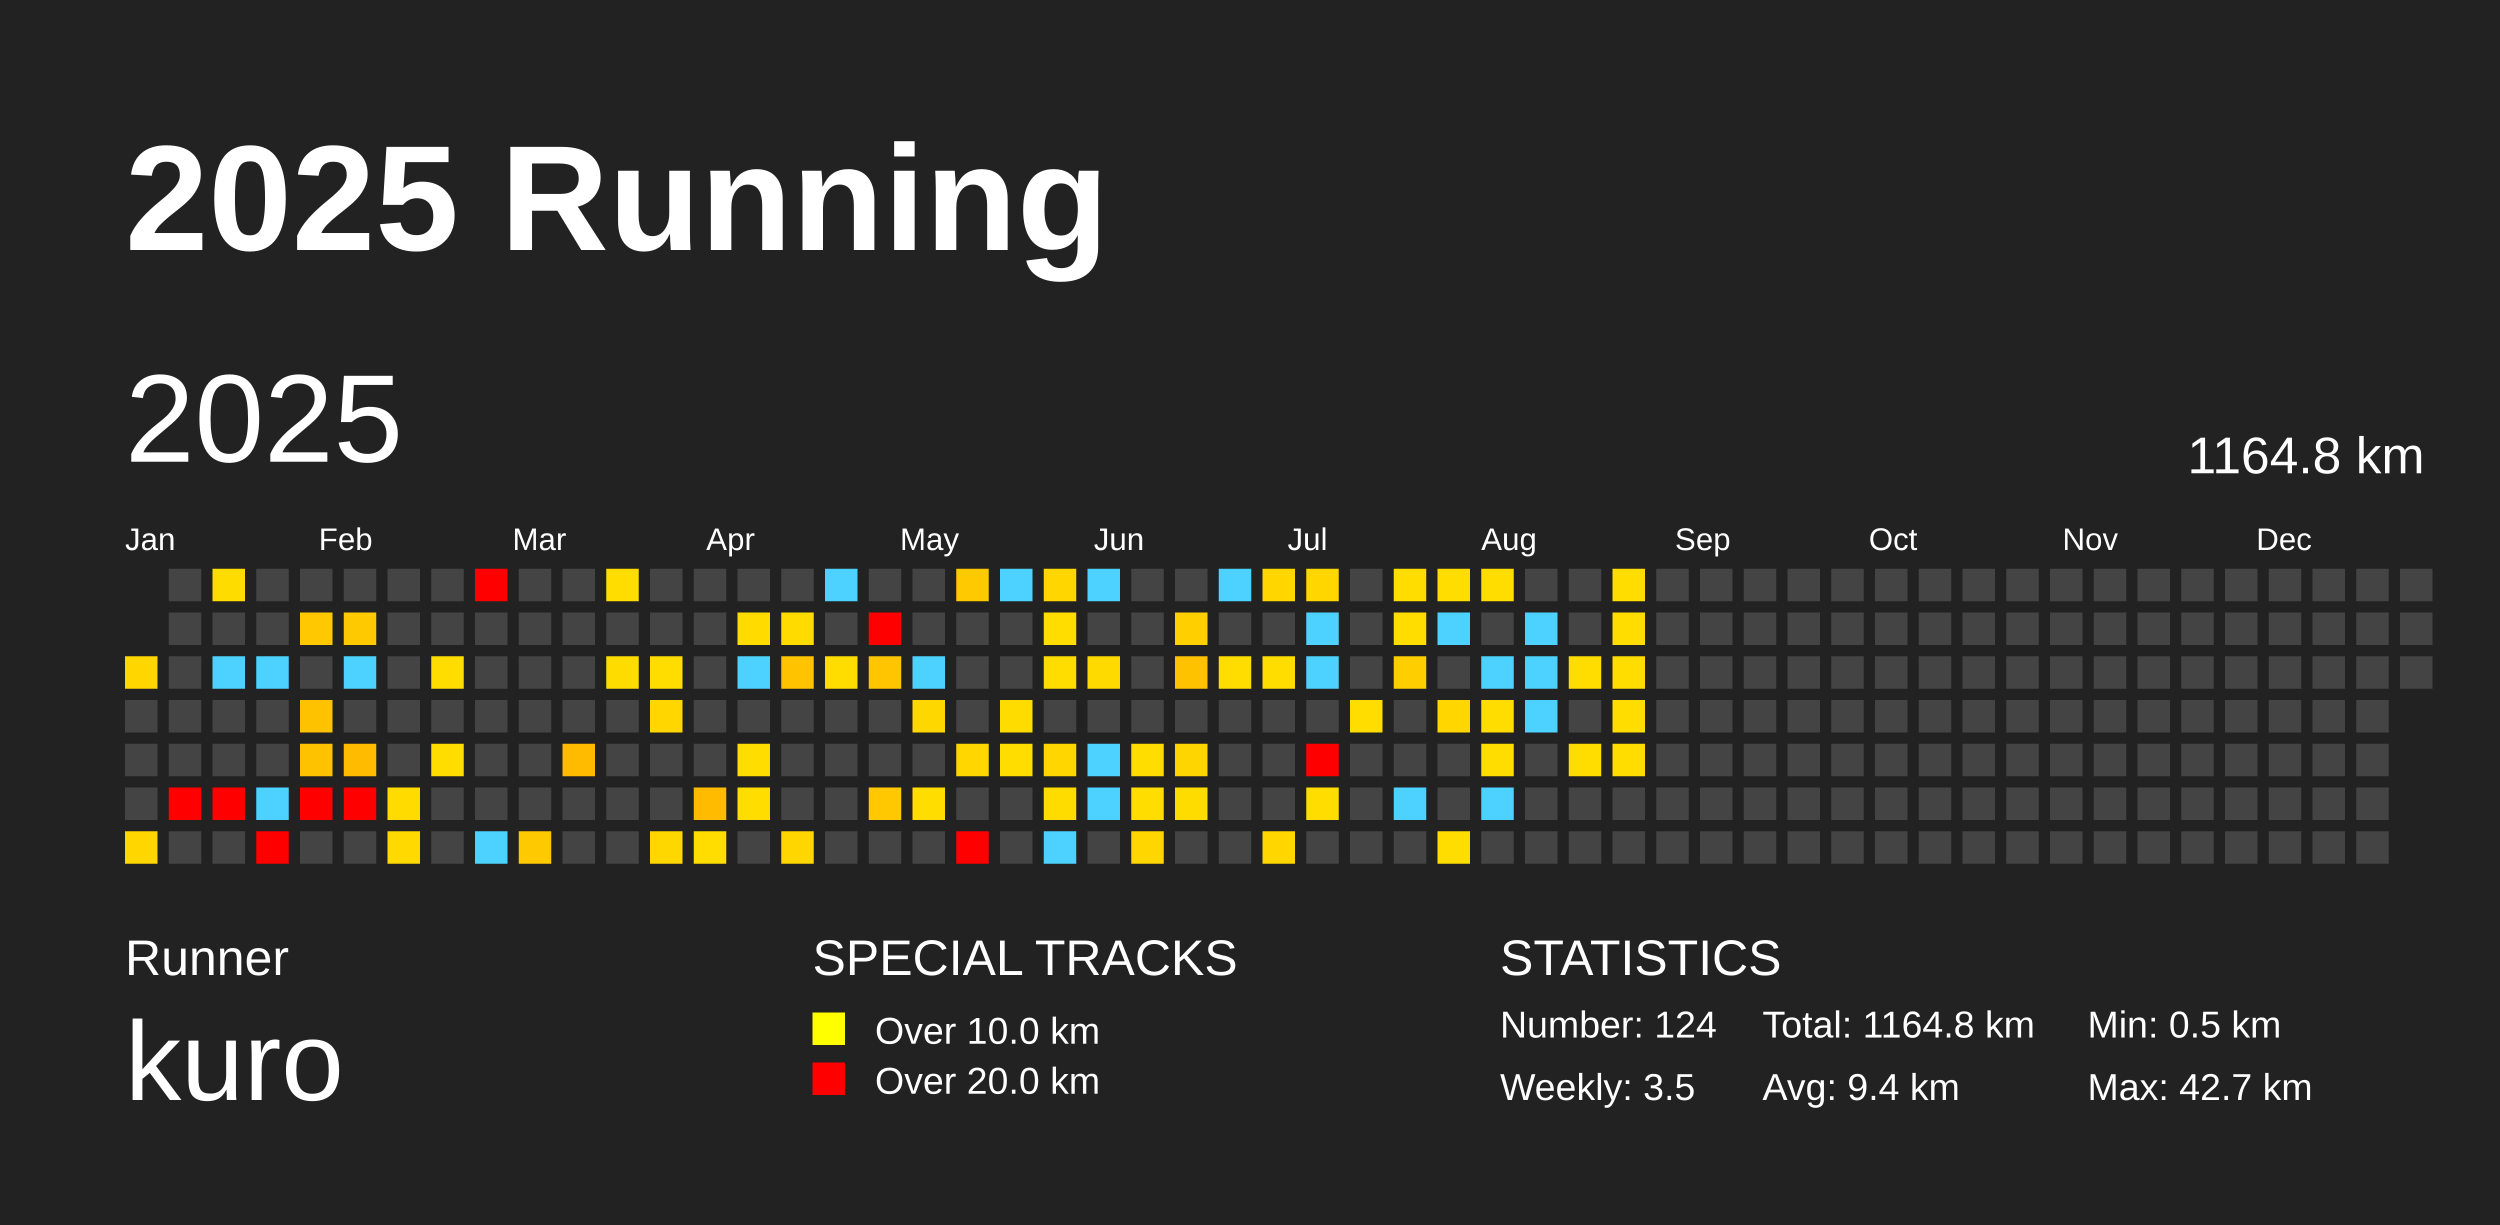
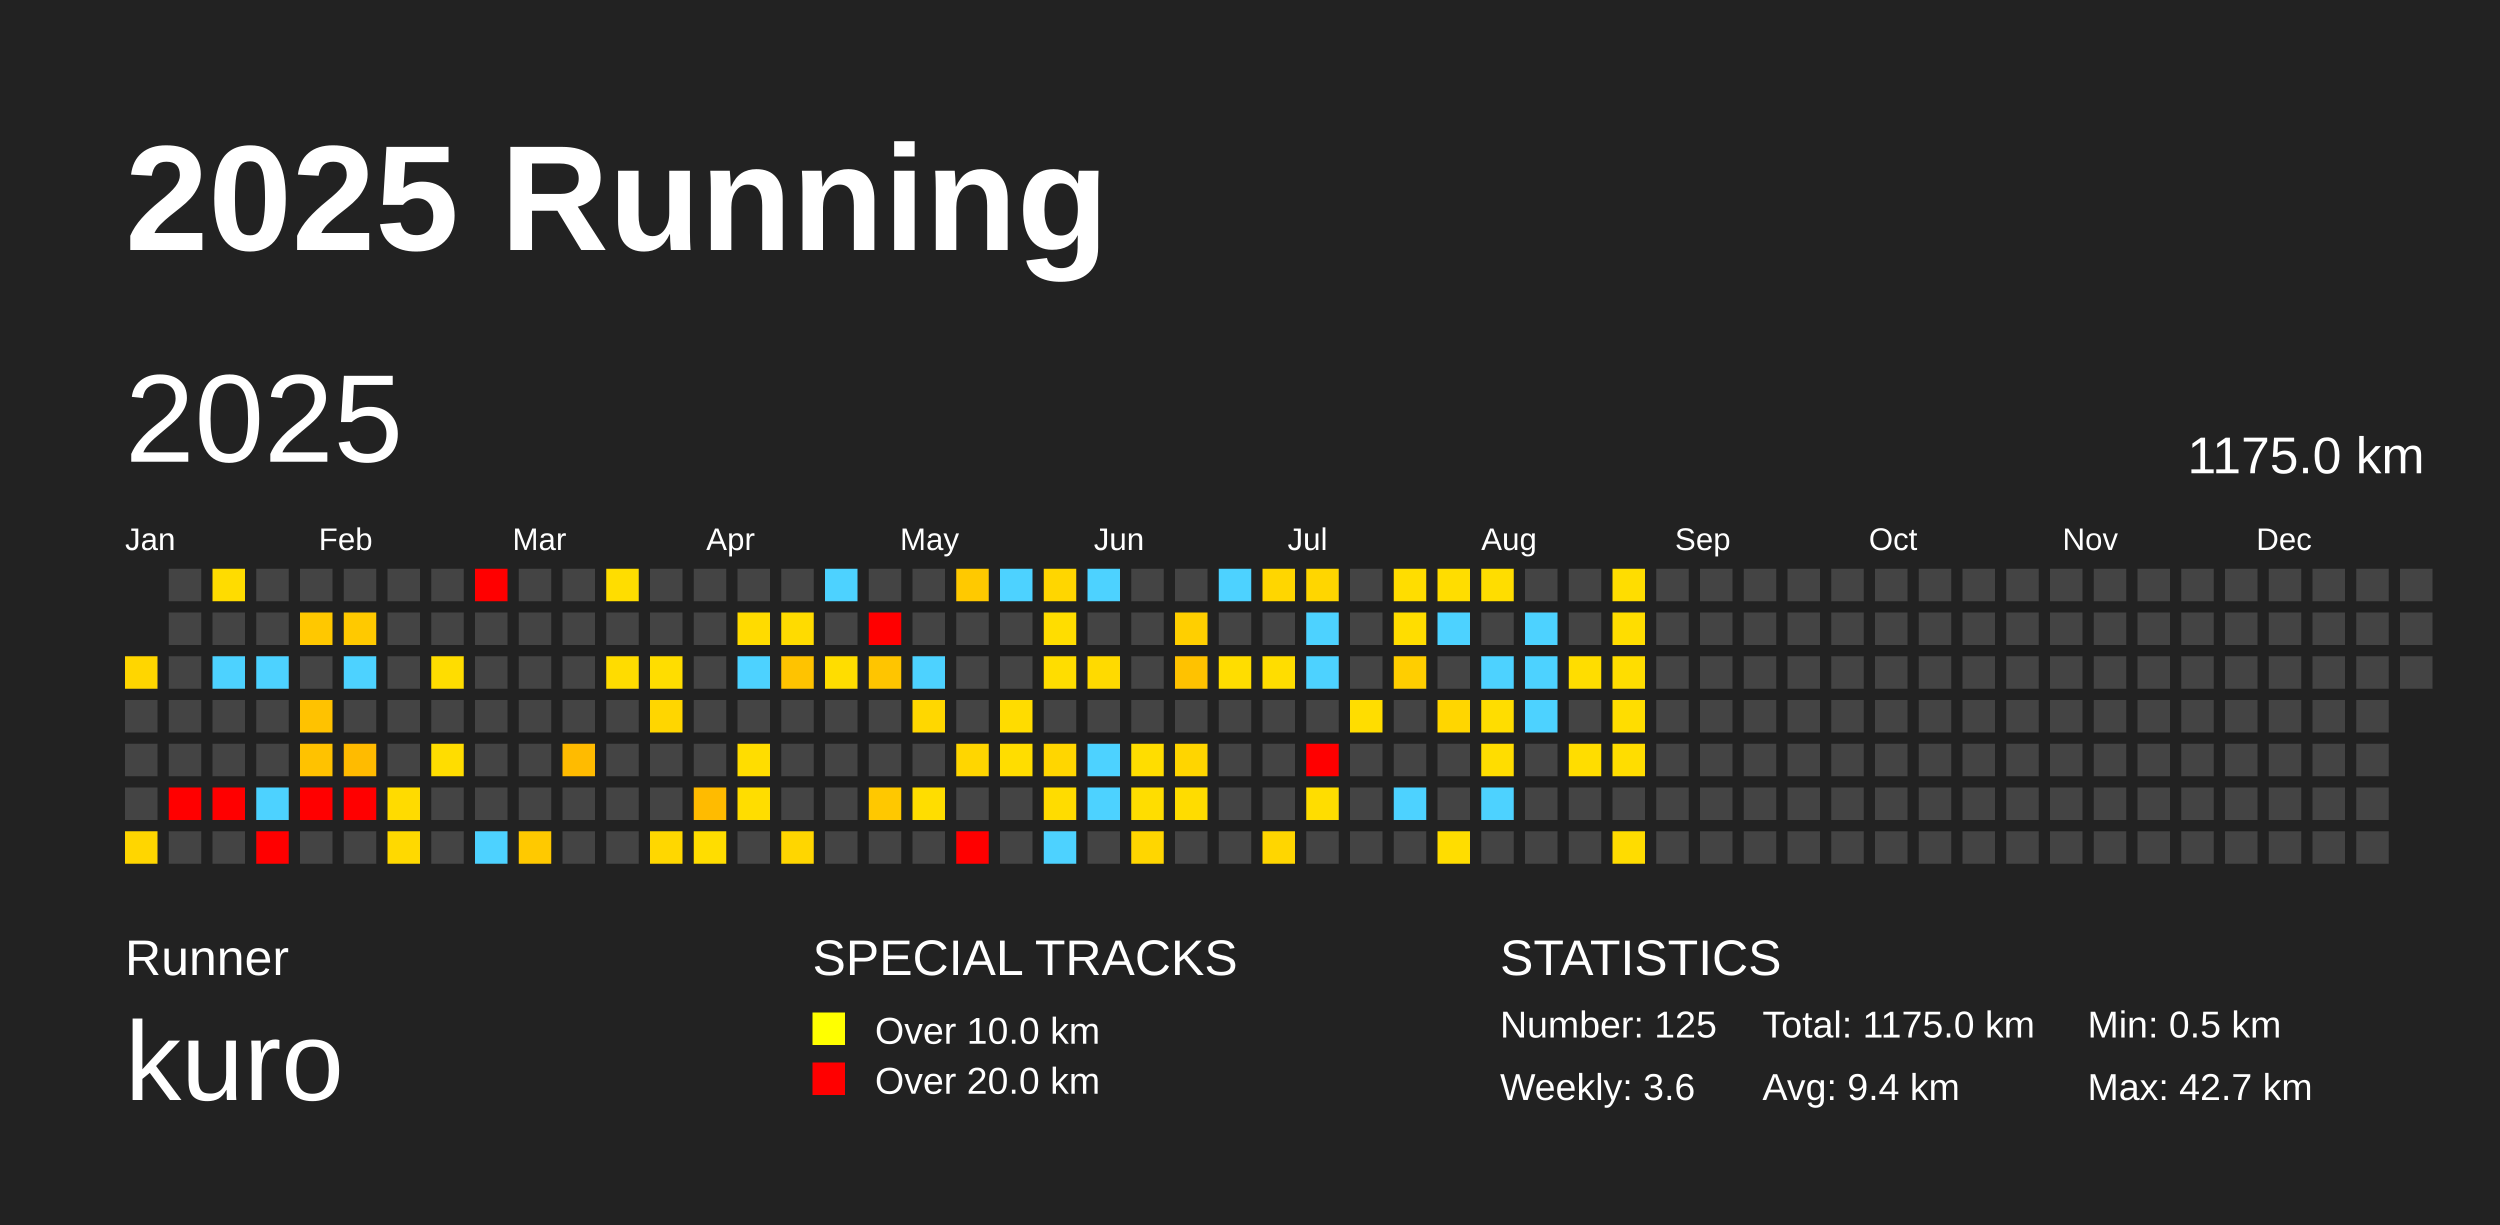
<svg xmlns="http://www.w3.org/2000/svg" baseProfile="full" height="98mm" version="1.1" viewBox="0,0,200,98" width="200mm">
  <defs />
  <rect fill="#222222" height="98" width="200" x="0" y="0" />
  <text fill="#FFFFFF" style="font-size:12px; font-family:Arial; font-weight:bold;" x="10" y="20">2025 Running</text>
  <text fill="#FFFFFF" style="font-size:4px; font-family:Arial" x="10" y="78">Runner</text>
  <text fill="#FFFFFF" style="font-size:9px; font-family:Arial" x="10" y="88">kuro</text>
  <text fill="#FFFFFF" style="font-size:4px; font-family:Arial" x="65" y="78">SPECIAL TRACKS</text>
  <rect fill="yellow" height="2.6" width="2.6" x="65" y="81" />
  <text fill="#FFFFFF" style="font-size:3px; font-family:Arial" x="70" y="83.5">Over 10.0 km</text>
  <rect fill="red" height="2.6" width="2.6" x="65" y="85" />
  <text fill="#FFFFFF" style="font-size:3px; font-family:Arial" x="70" y="87.5">Over 20.0 km</text>
  <text fill="#FFFFFF" style="font-size:4px; font-family:Arial" x="120" y="78">STATISTICS</text>
-   <text fill="#FFFFFF" style="font-size:3px; font-family:Arial" x="120" y="83">Number: 124</text>
-   <text fill="#FFFFFF" style="font-size:3px; font-family:Arial" x="120" y="88">Weekly: 3.5</text>
-   <text fill="#FFFFFF" style="font-size:3px; font-family:Arial" x="141" y="83">Total: 1164.8 km</text>
+   <text fill="#FFFFFF" style="font-size:3px; font-family:Arial" x="120" y="83">Number: 125</text>
+   <text fill="#FFFFFF" style="font-size:3px; font-family:Arial" x="120" y="88">Weekly: 3.6</text>
+   <text fill="#FFFFFF" style="font-size:3px; font-family:Arial" x="141" y="83">Total: 1175.0 km</text>
  <text fill="#FFFFFF" style="font-size:3px; font-family:Arial" x="141" y="88">Avg: 9.4 km</text>
  <text fill="#FFFFFF" style="font-size:3px; font-family:Arial" x="167" y="83">Min: 0.5 km</text>
  <text fill="#FFFFFF" style="font-size:3px; font-family:Arial" x="167" y="88">Max: 42.7 km</text>
  <text dominant-baseline="hanging" fill="#FFFFFF" style="font-size:10.0px; font-family:Arial;" x="10" y="30">2025</text>
-   <text dominant-baseline="hanging" fill="#FFFFFF" style="font-size:4.125px; font-family:Arial;" x="175" y="35">1164.8 km</text>
+   <text dominant-baseline="hanging" fill="#FFFFFF" style="font-size:4.125px; font-family:Arial;" x="175" y="35">1175.0 km</text>
  <text fill="#FFFFFF" style="font-size:2.5px; font-family:Arial" x="10.0" y="44">Jan</text>
  <text fill="#FFFFFF" style="font-size:2.5px; font-family:Arial" x="25.5" y="44">Feb</text>
  <text fill="#FFFFFF" style="font-size:2.5px; font-family:Arial" x="41.0" y="44">Mar</text>
  <text fill="#FFFFFF" style="font-size:2.5px; font-family:Arial" x="56.5" y="44">Apr</text>
  <text fill="#FFFFFF" style="font-size:2.5px; font-family:Arial" x="72.0" y="44">May</text>
  <text fill="#FFFFFF" style="font-size:2.5px; font-family:Arial" x="87.5" y="44">Jun</text>
  <text fill="#FFFFFF" style="font-size:2.5px; font-family:Arial" x="103.0" y="44">Jul</text>
  <text fill="#FFFFFF" style="font-size:2.5px; font-family:Arial" x="118.5" y="44">Aug</text>
  <text fill="#FFFFFF" style="font-size:2.5px; font-family:Arial" x="134.0" y="44">Sep</text>
  <text fill="#FFFFFF" style="font-size:2.5px; font-family:Arial" x="149.5" y="44">Oct</text>
  <text fill="#FFFFFF" style="font-size:2.5px; font-family:Arial" x="165.0" y="44">Nov</text>
  <text fill="#FFFFFF" style="font-size:2.5px; font-family:Arial" x="180.5" y="44">Dec</text>
  <rect fill="#ffd600" height="2.6" width="2.6" x="10.0" y="52.5" />
  <rect fill="#444444" height="2.6" width="2.6" x="10.0" y="56.0" />
  <rect fill="#444444" height="2.6" width="2.6" x="10.0" y="59.5" />
  <rect fill="#444444" height="2.6" width="2.6" x="10.0" y="63.0" />
  <rect fill="#ffd600" height="2.6" width="2.6" x="10.0" y="66.5" />
  <rect fill="#444444" height="2.6" width="2.6" x="13.5" y="45.5" />
  <rect fill="#444444" height="2.6" width="2.6" x="13.5" y="49.0" />
  <rect fill="#444444" height="2.6" width="2.6" x="13.5" y="52.5" />
  <rect fill="#444444" height="2.6" width="2.6" x="13.5" y="56.0" />
  <rect fill="#444444" height="2.6" width="2.6" x="13.5" y="59.5" />
  <rect fill="red" height="2.6" width="2.6" x="13.5" y="63.0" />
  <rect fill="#444444" height="2.6" width="2.6" x="13.5" y="66.5" />
  <rect fill="#ffdc00" height="2.6" width="2.6" x="17.0" y="45.5" />
  <rect fill="#444444" height="2.6" width="2.6" x="17.0" y="49.0" />
  <rect fill="#4dd2ff" height="2.6" width="2.6" x="17.0" y="52.5" />
  <rect fill="#444444" height="2.6" width="2.6" x="17.0" y="56.0" />
  <rect fill="#444444" height="2.6" width="2.6" x="17.0" y="59.5" />
  <rect fill="red" height="2.6" width="2.6" x="17.0" y="63.0" />
  <rect fill="#444444" height="2.6" width="2.6" x="17.0" y="66.5" />
  <rect fill="#444444" height="2.6" width="2.6" x="20.5" y="45.5" />
  <rect fill="#444444" height="2.6" width="2.6" x="20.5" y="49.0" />
  <rect fill="#4dd2ff" height="2.6" width="2.6" x="20.5" y="52.5" />
  <rect fill="#444444" height="2.6" width="2.6" x="20.5" y="56.0" />
  <rect fill="#444444" height="2.6" width="2.6" x="20.5" y="59.5" />
  <rect fill="#4dd2ff" height="2.6" width="2.6" x="20.5" y="63.0" />
  <rect fill="red" height="2.6" width="2.6" x="20.5" y="66.5" />
  <rect fill="#444444" height="2.6" width="2.6" x="24.0" y="45.5" />
  <rect fill="#ffc800" height="2.6" width="2.6" x="24.0" y="49.0" />
  <rect fill="#444444" height="2.6" width="2.6" x="24.0" y="52.5" />
  <rect fill="#ffc200" height="2.6" width="2.6" x="24.0" y="56.0" />
  <rect fill="#ffc200" height="2.6" width="2.6" x="24.0" y="59.5" />
  <rect fill="red" height="2.6" width="2.6" x="24.0" y="63.0" />
  <rect fill="#444444" height="2.6" width="2.6" x="24.0" y="66.5" />
  <rect fill="#444444" height="2.6" width="2.6" x="27.5" y="45.5" />
  <rect fill="#ffc900" height="2.6" width="2.6" x="27.5" y="49.0" />
  <rect fill="#4dd2ff" height="2.6" width="2.6" x="27.5" y="52.5" />
  <rect fill="#444444" height="2.6" width="2.6" x="27.5" y="56.0" />
  <rect fill="#ffbb00" height="2.6" width="2.6" x="27.5" y="59.5" />
  <rect fill="red" height="2.6" width="2.6" x="27.5" y="63.0" />
  <rect fill="#444444" height="2.6" width="2.6" x="27.5" y="66.5" />
  <rect fill="#444444" height="2.6" width="2.6" x="31.0" y="45.5" />
  <rect fill="#444444" height="2.6" width="2.6" x="31.0" y="49.0" />
  <rect fill="#444444" height="2.6" width="2.6" x="31.0" y="52.5" />
  <rect fill="#444444" height="2.6" width="2.6" x="31.0" y="56.0" />
  <rect fill="#444444" height="2.6" width="2.6" x="31.0" y="59.5" />
  <rect fill="#ffdb00" height="2.6" width="2.6" x="31.0" y="63.0" />
  <rect fill="#ffd900" height="2.6" width="2.6" x="31.0" y="66.5" />
  <rect fill="#444444" height="2.6" width="2.6" x="34.5" y="45.5" />
  <rect fill="#444444" height="2.6" width="2.6" x="34.5" y="49.0" />
  <rect fill="#ffdd00" height="2.6" width="2.6" x="34.5" y="52.5" />
  <rect fill="#444444" height="2.6" width="2.6" x="34.5" y="56.0" />
  <rect fill="#ffdd00" height="2.6" width="2.6" x="34.5" y="59.5" />
  <rect fill="#444444" height="2.6" width="2.6" x="34.5" y="63.0" />
  <rect fill="#444444" height="2.6" width="2.6" x="34.5" y="66.5" />
  <rect fill="red" height="2.6" width="2.6" x="38.0" y="45.5" />
  <rect fill="#444444" height="2.6" width="2.6" x="38.0" y="49.0" />
  <rect fill="#444444" height="2.6" width="2.6" x="38.0" y="52.5" />
  <rect fill="#444444" height="2.6" width="2.6" x="38.0" y="56.0" />
  <rect fill="#444444" height="2.6" width="2.6" x="38.0" y="59.5" />
  <rect fill="#444444" height="2.6" width="2.6" x="38.0" y="63.0" />
  <rect fill="#4dd2ff" height="2.6" width="2.6" x="38.0" y="66.5" />
  <rect fill="#444444" height="2.6" width="2.6" x="41.5" y="45.5" />
  <rect fill="#444444" height="2.6" width="2.6" x="41.5" y="49.0" />
  <rect fill="#444444" height="2.6" width="2.6" x="41.5" y="52.5" />
  <rect fill="#444444" height="2.6" width="2.6" x="41.5" y="56.0" />
  <rect fill="#444444" height="2.6" width="2.6" x="41.5" y="59.5" />
  <rect fill="#444444" height="2.6" width="2.6" x="41.5" y="63.0" />
  <rect fill="#ffc900" height="2.6" width="2.6" x="41.5" y="66.5" />
  <rect fill="#444444" height="2.6" width="2.6" x="45.0" y="45.5" />
  <rect fill="#444444" height="2.6" width="2.6" x="45.0" y="49.0" />
  <rect fill="#444444" height="2.6" width="2.6" x="45.0" y="52.5" />
  <rect fill="#444444" height="2.6" width="2.6" x="45.0" y="56.0" />
  <rect fill="#ffbb00" height="2.6" width="2.6" x="45.0" y="59.5" />
  <rect fill="#444444" height="2.6" width="2.6" x="45.0" y="63.0" />
  <rect fill="#444444" height="2.6" width="2.6" x="45.0" y="66.5" />
  <rect fill="#ffdd00" height="2.6" width="2.6" x="48.5" y="45.5" />
  <rect fill="#444444" height="2.6" width="2.6" x="48.5" y="49.0" />
  <rect fill="#ffdc00" height="2.6" width="2.6" x="48.5" y="52.5" />
  <rect fill="#444444" height="2.6" width="2.6" x="48.5" y="56.0" />
  <rect fill="#444444" height="2.6" width="2.6" x="48.5" y="59.5" />
  <rect fill="#444444" height="2.6" width="2.6" x="48.5" y="63.0" />
  <rect fill="#444444" height="2.6" width="2.6" x="48.5" y="66.5" />
  <rect fill="#444444" height="2.6" width="2.6" x="52.0" y="45.5" />
  <rect fill="#444444" height="2.6" width="2.6" x="52.0" y="49.0" />
  <rect fill="#ffdd00" height="2.6" width="2.6" x="52.0" y="52.5" />
  <rect fill="#ffd600" height="2.6" width="2.6" x="52.0" y="56.0" />
  <rect fill="#444444" height="2.6" width="2.6" x="52.0" y="59.5" />
  <rect fill="#444444" height="2.6" width="2.6" x="52.0" y="63.0" />
  <rect fill="#ffd700" height="2.6" width="2.6" x="52.0" y="66.5" />
  <rect fill="#444444" height="2.6" width="2.6" x="55.5" y="45.5" />
  <rect fill="#444444" height="2.6" width="2.6" x="55.5" y="49.0" />
  <rect fill="#444444" height="2.6" width="2.6" x="55.5" y="52.5" />
  <rect fill="#444444" height="2.6" width="2.6" x="55.5" y="56.0" />
  <rect fill="#444444" height="2.6" width="2.6" x="55.5" y="59.5" />
  <rect fill="#ffbb00" height="2.6" width="2.6" x="55.5" y="63.0" />
  <rect fill="#ffdd00" height="2.6" width="2.6" x="55.5" y="66.5" />
  <rect fill="#444444" height="2.6" width="2.6" x="59.0" y="45.5" />
  <rect fill="#ffdb00" height="2.6" width="2.6" x="59.0" y="49.0" />
  <rect fill="#4dd2ff" height="2.6" width="2.6" x="59.0" y="52.5" />
  <rect fill="#444444" height="2.6" width="2.6" x="59.0" y="56.0" />
  <rect fill="#ffdd00" height="2.6" width="2.6" x="59.0" y="59.5" />
  <rect fill="#ffdd00" height="2.6" width="2.6" x="59.0" y="63.0" />
  <rect fill="#444444" height="2.6" width="2.6" x="59.0" y="66.5" />
  <rect fill="#444444" height="2.6" width="2.6" x="62.5" y="45.5" />
  <rect fill="#ffdb00" height="2.6" width="2.6" x="62.5" y="49.0" />
  <rect fill="#ffc300" height="2.6" width="2.6" x="62.5" y="52.5" />
  <rect fill="#444444" height="2.6" width="2.6" x="62.5" y="56.0" />
  <rect fill="#444444" height="2.6" width="2.6" x="62.5" y="59.5" />
  <rect fill="#444444" height="2.6" width="2.6" x="62.5" y="63.0" />
  <rect fill="#ffd600" height="2.6" width="2.6" x="62.5" y="66.5" />
  <rect fill="#4dd2ff" height="2.6" width="2.6" x="66.0" y="45.5" />
  <rect fill="#444444" height="2.6" width="2.6" x="66.0" y="49.0" />
  <rect fill="#ffdd00" height="2.6" width="2.6" x="66.0" y="52.5" />
  <rect fill="#444444" height="2.6" width="2.6" x="66.0" y="56.0" />
  <rect fill="#444444" height="2.6" width="2.6" x="66.0" y="59.5" />
  <rect fill="#444444" height="2.6" width="2.6" x="66.0" y="63.0" />
  <rect fill="#444444" height="2.6" width="2.6" x="66.0" y="66.5" />
  <rect fill="#444444" height="2.6" width="2.6" x="69.5" y="45.5" />
  <rect fill="red" height="2.6" width="2.6" x="69.5" y="49.0" />
  <rect fill="#ffc500" height="2.6" width="2.6" x="69.5" y="52.5" />
  <rect fill="#444444" height="2.6" width="2.6" x="69.5" y="56.0" />
  <rect fill="#444444" height="2.6" width="2.6" x="69.5" y="59.5" />
  <rect fill="#ffc800" height="2.6" width="2.6" x="69.5" y="63.0" />
  <rect fill="#444444" height="2.6" width="2.6" x="69.5" y="66.5" />
  <rect fill="#444444" height="2.6" width="2.6" x="73.0" y="45.5" />
  <rect fill="#444444" height="2.6" width="2.6" x="73.0" y="49.0" />
  <rect fill="#4dd2ff" height="2.6" width="2.6" x="73.0" y="52.5" />
  <rect fill="#ffd700" height="2.6" width="2.6" x="73.0" y="56.0" />
  <rect fill="#444444" height="2.6" width="2.6" x="73.0" y="59.5" />
  <rect fill="#ffdd00" height="2.6" width="2.6" x="73.0" y="63.0" />
  <rect fill="#444444" height="2.6" width="2.6" x="73.0" y="66.5" />
  <rect fill="#ffc900" height="2.6" width="2.6" x="76.5" y="45.5" />
  <rect fill="#444444" height="2.6" width="2.6" x="76.5" y="49.0" />
  <rect fill="#444444" height="2.6" width="2.6" x="76.5" y="52.5" />
  <rect fill="#444444" height="2.6" width="2.6" x="76.5" y="56.0" />
  <rect fill="#ffd600" height="2.6" width="2.6" x="76.5" y="59.5" />
  <rect fill="#444444" height="2.6" width="2.6" x="76.5" y="63.0" />
  <rect fill="red" height="2.6" width="2.6" x="76.5" y="66.5" />
  <rect fill="#4dd2ff" height="2.6" width="2.6" x="80.0" y="45.5" />
  <rect fill="#444444" height="2.6" width="2.6" x="80.0" y="49.0" />
  <rect fill="#444444" height="2.6" width="2.6" x="80.0" y="52.5" />
  <rect fill="#ffdc00" height="2.6" width="2.6" x="80.0" y="56.0" />
  <rect fill="#ffdd00" height="2.6" width="2.6" x="80.0" y="59.5" />
  <rect fill="#444444" height="2.6" width="2.6" x="80.0" y="63.0" />
  <rect fill="#444444" height="2.6" width="2.6" x="80.0" y="66.5" />
  <rect fill="#ffd600" height="2.6" width="2.6" x="83.5" y="45.5" />
  <rect fill="#ffdd00" height="2.6" width="2.6" x="83.5" y="49.0" />
  <rect fill="#ffdd00" height="2.6" width="2.6" x="83.5" y="52.5" />
  <rect fill="#444444" height="2.6" width="2.6" x="83.5" y="56.0" />
  <rect fill="#ffd600" height="2.6" width="2.6" x="83.5" y="59.5" />
  <rect fill="#ffdc00" height="2.6" width="2.6" x="83.5" y="63.0" />
  <rect fill="#4dd2ff" height="2.6" width="2.6" x="83.5" y="66.5" />
  <rect fill="#4dd2ff" height="2.6" width="2.6" x="87.0" y="45.5" />
  <rect fill="#444444" height="2.6" width="2.6" x="87.0" y="49.0" />
  <rect fill="#ffda00" height="2.6" width="2.6" x="87.0" y="52.5" />
  <rect fill="#444444" height="2.6" width="2.6" x="87.0" y="56.0" />
  <rect fill="#4dd2ff" height="2.6" width="2.6" x="87.0" y="59.5" />
  <rect fill="#4dd2ff" height="2.6" width="2.6" x="87.0" y="63.0" />
  <rect fill="#444444" height="2.6" width="2.6" x="87.0" y="66.5" />
  <rect fill="#444444" height="2.6" width="2.6" x="90.5" y="45.5" />
  <rect fill="#444444" height="2.6" width="2.6" x="90.5" y="49.0" />
  <rect fill="#444444" height="2.6" width="2.6" x="90.5" y="52.5" />
  <rect fill="#444444" height="2.6" width="2.6" x="90.5" y="56.0" />
  <rect fill="#ffdd00" height="2.6" width="2.6" x="90.5" y="59.5" />
  <rect fill="#ffdd00" height="2.6" width="2.6" x="90.5" y="63.0" />
  <rect fill="#ffd600" height="2.6" width="2.6" x="90.5" y="66.5" />
  <rect fill="#444444" height="2.6" width="2.6" x="94.0" y="45.5" />
  <rect fill="#ffcf00" height="2.6" width="2.6" x="94.0" y="49.0" />
  <rect fill="#ffc200" height="2.6" width="2.6" x="94.0" y="52.5" />
  <rect fill="#444444" height="2.6" width="2.6" x="94.0" y="56.0" />
  <rect fill="#ffd500" height="2.6" width="2.6" x="94.0" y="59.5" />
  <rect fill="#ffdc00" height="2.6" width="2.6" x="94.0" y="63.0" />
  <rect fill="#444444" height="2.6" width="2.6" x="94.0" y="66.5" />
  <rect fill="#4dd2ff" height="2.6" width="2.6" x="97.5" y="45.5" />
  <rect fill="#444444" height="2.6" width="2.6" x="97.5" y="49.0" />
  <rect fill="#ffdd00" height="2.6" width="2.6" x="97.5" y="52.5" />
  <rect fill="#444444" height="2.6" width="2.6" x="97.5" y="56.0" />
  <rect fill="#444444" height="2.6" width="2.6" x="97.5" y="59.5" />
  <rect fill="#444444" height="2.6" width="2.6" x="97.5" y="63.0" />
  <rect fill="#444444" height="2.6" width="2.6" x="97.5" y="66.5" />
  <rect fill="#ffd600" height="2.6" width="2.6" x="101.0" y="45.5" />
  <rect fill="#444444" height="2.6" width="2.6" x="101.0" y="49.0" />
  <rect fill="#ffdd00" height="2.6" width="2.6" x="101.0" y="52.5" />
  <rect fill="#444444" height="2.6" width="2.6" x="101.0" y="56.0" />
  <rect fill="#444444" height="2.6" width="2.6" x="101.0" y="59.5" />
  <rect fill="#444444" height="2.6" width="2.6" x="101.0" y="63.0" />
  <rect fill="#ffd600" height="2.6" width="2.6" x="101.0" y="66.5" />
  <rect fill="#ffd600" height="2.6" width="2.6" x="104.5" y="45.5" />
  <rect fill="#4dd2ff" height="2.6" width="2.6" x="104.5" y="49.0" />
  <rect fill="#4dd2ff" height="2.6" width="2.6" x="104.5" y="52.5" />
  <rect fill="#444444" height="2.6" width="2.6" x="104.5" y="56.0" />
  <rect fill="red" height="2.6" width="2.6" x="104.5" y="59.5" />
  <rect fill="#ffdd00" height="2.6" width="2.6" x="104.5" y="63.0" />
  <rect fill="#444444" height="2.6" width="2.6" x="104.5" y="66.5" />
  <rect fill="#444444" height="2.6" width="2.6" x="108.0" y="45.5" />
  <rect fill="#444444" height="2.6" width="2.6" x="108.0" y="49.0" />
  <rect fill="#444444" height="2.6" width="2.6" x="108.0" y="52.5" />
  <rect fill="#ffdd00" height="2.6" width="2.6" x="108.0" y="56.0" />
  <rect fill="#444444" height="2.6" width="2.6" x="108.0" y="59.5" />
  <rect fill="#444444" height="2.6" width="2.6" x="108.0" y="63.0" />
  <rect fill="#444444" height="2.6" width="2.6" x="108.0" y="66.5" />
  <rect fill="#ffdd00" height="2.6" width="2.6" x="111.5" y="45.5" />
  <rect fill="#ffdd00" height="2.6" width="2.6" x="111.5" y="49.0" />
  <rect fill="#ffce00" height="2.6" width="2.6" x="111.5" y="52.5" />
  <rect fill="#444444" height="2.6" width="2.6" x="111.5" y="56.0" />
  <rect fill="#444444" height="2.6" width="2.6" x="111.5" y="59.5" />
  <rect fill="#4dd2ff" height="2.6" width="2.6" x="111.5" y="63.0" />
  <rect fill="#444444" height="2.6" width="2.6" x="111.5" y="66.5" />
  <rect fill="#ffdd00" height="2.6" width="2.6" x="115.0" y="45.5" />
  <rect fill="#4dd2ff" height="2.6" width="2.6" x="115.0" y="49.0" />
  <rect fill="#444444" height="2.6" width="2.6" x="115.0" y="52.5" />
  <rect fill="#ffd600" height="2.6" width="2.6" x="115.0" y="56.0" />
  <rect fill="#444444" height="2.6" width="2.6" x="115.0" y="59.5" />
  <rect fill="#444444" height="2.6" width="2.6" x="115.0" y="63.0" />
  <rect fill="#ffdd00" height="2.6" width="2.6" x="115.0" y="66.5" />
  <rect fill="#ffdd00" height="2.6" width="2.6" x="118.5" y="45.5" />
  <rect fill="#444444" height="2.6" width="2.6" x="118.5" y="49.0" />
  <rect fill="#4dd2ff" height="2.6" width="2.6" x="118.5" y="52.5" />
  <rect fill="#ffdd00" height="2.6" width="2.6" x="118.5" y="56.0" />
  <rect fill="#ffdd00" height="2.6" width="2.6" x="118.5" y="59.5" />
  <rect fill="#4dd2ff" height="2.6" width="2.6" x="118.5" y="63.0" />
  <rect fill="#444444" height="2.6" width="2.6" x="118.5" y="66.5" />
  <rect fill="#444444" height="2.6" width="2.6" x="122.0" y="45.5" />
  <rect fill="#4dd2ff" height="2.6" width="2.6" x="122.0" y="49.0" />
  <rect fill="#4dd2ff" height="2.6" width="2.6" x="122.0" y="52.5" />
  <rect fill="#4dd2ff" height="2.6" width="2.6" x="122.0" y="56.0" />
  <rect fill="#444444" height="2.6" width="2.6" x="122.0" y="59.5" />
  <rect fill="#444444" height="2.6" width="2.6" x="122.0" y="63.0" />
  <rect fill="#444444" height="2.6" width="2.6" x="122.0" y="66.5" />
  <rect fill="#444444" height="2.6" width="2.6" x="125.5" y="45.5" />
  <rect fill="#444444" height="2.6" width="2.6" x="125.5" y="49.0" />
  <rect fill="#ffdd00" height="2.6" width="2.6" x="125.5" y="52.5" />
  <rect fill="#444444" height="2.6" width="2.6" x="125.5" y="56.0" />
  <rect fill="#ffdd00" height="2.6" width="2.6" x="125.5" y="59.5" />
  <rect fill="#444444" height="2.6" width="2.6" x="125.5" y="63.0" />
  <rect fill="#444444" height="2.6" width="2.6" x="125.5" y="66.5" />
  <rect fill="#ffdd00" height="2.6" width="2.6" x="129.0" y="45.5" />
  <rect fill="#ffdd00" height="2.6" width="2.6" x="129.0" y="49.0" />
  <rect fill="#ffdd00" height="2.6" width="2.6" x="129.0" y="52.5" />
  <rect fill="#ffdd00" height="2.6" width="2.6" x="129.0" y="56.0" />
  <rect fill="#ffdd00" height="2.6" width="2.6" x="129.0" y="59.5" />
  <rect fill="#444444" height="2.6" width="2.6" x="129.0" y="63.0" />
-   <rect fill="#444444" height="2.6" width="2.6" x="129.0" y="66.5" />
+   <rect fill="#ffdc00" height="2.6" width="2.6" x="129.0" y="66.5" />
  <rect fill="#444444" height="2.6" width="2.6" x="132.5" y="45.5" />
  <rect fill="#444444" height="2.6" width="2.6" x="132.5" y="49.0" />
  <rect fill="#444444" height="2.6" width="2.6" x="132.5" y="52.5" />
  <rect fill="#444444" height="2.6" width="2.6" x="132.5" y="56.0" />
  <rect fill="#444444" height="2.6" width="2.6" x="132.5" y="59.5" />
  <rect fill="#444444" height="2.6" width="2.6" x="132.5" y="63.0" />
  <rect fill="#444444" height="2.6" width="2.6" x="132.5" y="66.5" />
  <rect fill="#444444" height="2.6" width="2.6" x="136.0" y="45.5" />
  <rect fill="#444444" height="2.6" width="2.6" x="136.0" y="49.0" />
  <rect fill="#444444" height="2.6" width="2.6" x="136.0" y="52.5" />
  <rect fill="#444444" height="2.6" width="2.6" x="136.0" y="56.0" />
  <rect fill="#444444" height="2.6" width="2.6" x="136.0" y="59.5" />
  <rect fill="#444444" height="2.6" width="2.6" x="136.0" y="63.0" />
  <rect fill="#444444" height="2.6" width="2.6" x="136.0" y="66.5" />
  <rect fill="#444444" height="2.6" width="2.6" x="139.5" y="45.5" />
  <rect fill="#444444" height="2.6" width="2.6" x="139.5" y="49.0" />
  <rect fill="#444444" height="2.6" width="2.6" x="139.5" y="52.5" />
  <rect fill="#444444" height="2.6" width="2.6" x="139.5" y="56.0" />
  <rect fill="#444444" height="2.6" width="2.6" x="139.5" y="59.5" />
  <rect fill="#444444" height="2.6" width="2.6" x="139.5" y="63.0" />
  <rect fill="#444444" height="2.6" width="2.6" x="139.5" y="66.5" />
  <rect fill="#444444" height="2.6" width="2.6" x="143.0" y="45.5" />
  <rect fill="#444444" height="2.6" width="2.6" x="143.0" y="49.0" />
  <rect fill="#444444" height="2.6" width="2.6" x="143.0" y="52.5" />
  <rect fill="#444444" height="2.6" width="2.6" x="143.0" y="56.0" />
  <rect fill="#444444" height="2.6" width="2.6" x="143.0" y="59.5" />
  <rect fill="#444444" height="2.6" width="2.6" x="143.0" y="63.0" />
  <rect fill="#444444" height="2.6" width="2.6" x="143.0" y="66.5" />
  <rect fill="#444444" height="2.6" width="2.6" x="146.5" y="45.5" />
  <rect fill="#444444" height="2.6" width="2.6" x="146.5" y="49.0" />
  <rect fill="#444444" height="2.6" width="2.6" x="146.5" y="52.5" />
  <rect fill="#444444" height="2.6" width="2.6" x="146.5" y="56.0" />
  <rect fill="#444444" height="2.6" width="2.6" x="146.5" y="59.5" />
  <rect fill="#444444" height="2.6" width="2.6" x="146.5" y="63.0" />
  <rect fill="#444444" height="2.6" width="2.6" x="146.5" y="66.5" />
  <rect fill="#444444" height="2.6" width="2.6" x="150.0" y="45.5" />
  <rect fill="#444444" height="2.6" width="2.6" x="150.0" y="49.0" />
  <rect fill="#444444" height="2.6" width="2.6" x="150.0" y="52.5" />
  <rect fill="#444444" height="2.6" width="2.6" x="150.0" y="56.0" />
  <rect fill="#444444" height="2.6" width="2.6" x="150.0" y="59.5" />
  <rect fill="#444444" height="2.6" width="2.6" x="150.0" y="63.0" />
  <rect fill="#444444" height="2.6" width="2.6" x="150.0" y="66.5" />
  <rect fill="#444444" height="2.6" width="2.6" x="153.5" y="45.5" />
  <rect fill="#444444" height="2.6" width="2.6" x="153.5" y="49.0" />
  <rect fill="#444444" height="2.6" width="2.6" x="153.5" y="52.5" />
  <rect fill="#444444" height="2.6" width="2.6" x="153.5" y="56.0" />
  <rect fill="#444444" height="2.6" width="2.6" x="153.5" y="59.5" />
  <rect fill="#444444" height="2.6" width="2.6" x="153.5" y="63.0" />
  <rect fill="#444444" height="2.6" width="2.6" x="153.5" y="66.5" />
  <rect fill="#444444" height="2.6" width="2.6" x="157.0" y="45.5" />
  <rect fill="#444444" height="2.6" width="2.6" x="157.0" y="49.0" />
  <rect fill="#444444" height="2.6" width="2.6" x="157.0" y="52.5" />
  <rect fill="#444444" height="2.6" width="2.6" x="157.0" y="56.0" />
  <rect fill="#444444" height="2.6" width="2.6" x="157.0" y="59.5" />
  <rect fill="#444444" height="2.6" width="2.6" x="157.0" y="63.0" />
  <rect fill="#444444" height="2.6" width="2.6" x="157.0" y="66.5" />
  <rect fill="#444444" height="2.6" width="2.6" x="160.5" y="45.5" />
  <rect fill="#444444" height="2.6" width="2.6" x="160.5" y="49.0" />
  <rect fill="#444444" height="2.6" width="2.6" x="160.5" y="52.5" />
  <rect fill="#444444" height="2.6" width="2.6" x="160.5" y="56.0" />
  <rect fill="#444444" height="2.6" width="2.6" x="160.5" y="59.5" />
  <rect fill="#444444" height="2.6" width="2.6" x="160.5" y="63.0" />
  <rect fill="#444444" height="2.6" width="2.6" x="160.5" y="66.5" />
  <rect fill="#444444" height="2.6" width="2.6" x="164.0" y="45.5" />
  <rect fill="#444444" height="2.6" width="2.6" x="164.0" y="49.0" />
  <rect fill="#444444" height="2.6" width="2.6" x="164.0" y="52.5" />
  <rect fill="#444444" height="2.6" width="2.6" x="164.0" y="56.0" />
  <rect fill="#444444" height="2.6" width="2.6" x="164.0" y="59.5" />
  <rect fill="#444444" height="2.6" width="2.6" x="164.0" y="63.0" />
  <rect fill="#444444" height="2.6" width="2.6" x="164.0" y="66.5" />
  <rect fill="#444444" height="2.6" width="2.6" x="167.5" y="45.5" />
  <rect fill="#444444" height="2.6" width="2.6" x="167.5" y="49.0" />
  <rect fill="#444444" height="2.6" width="2.6" x="167.5" y="52.5" />
  <rect fill="#444444" height="2.6" width="2.6" x="167.5" y="56.0" />
  <rect fill="#444444" height="2.6" width="2.6" x="167.5" y="59.5" />
  <rect fill="#444444" height="2.6" width="2.6" x="167.5" y="63.0" />
  <rect fill="#444444" height="2.6" width="2.6" x="167.5" y="66.5" />
  <rect fill="#444444" height="2.6" width="2.6" x="171.0" y="45.5" />
  <rect fill="#444444" height="2.6" width="2.6" x="171.0" y="49.0" />
  <rect fill="#444444" height="2.6" width="2.6" x="171.0" y="52.5" />
  <rect fill="#444444" height="2.6" width="2.6" x="171.0" y="56.0" />
  <rect fill="#444444" height="2.6" width="2.6" x="171.0" y="59.5" />
  <rect fill="#444444" height="2.6" width="2.6" x="171.0" y="63.0" />
  <rect fill="#444444" height="2.6" width="2.6" x="171.0" y="66.5" />
  <rect fill="#444444" height="2.6" width="2.6" x="174.5" y="45.5" />
  <rect fill="#444444" height="2.6" width="2.6" x="174.5" y="49.0" />
  <rect fill="#444444" height="2.6" width="2.6" x="174.5" y="52.5" />
  <rect fill="#444444" height="2.6" width="2.6" x="174.5" y="56.0" />
  <rect fill="#444444" height="2.6" width="2.6" x="174.5" y="59.5" />
  <rect fill="#444444" height="2.6" width="2.6" x="174.5" y="63.0" />
  <rect fill="#444444" height="2.6" width="2.6" x="174.5" y="66.5" />
  <rect fill="#444444" height="2.6" width="2.6" x="178.0" y="45.5" />
  <rect fill="#444444" height="2.6" width="2.6" x="178.0" y="49.0" />
  <rect fill="#444444" height="2.6" width="2.6" x="178.0" y="52.5" />
  <rect fill="#444444" height="2.6" width="2.6" x="178.0" y="56.0" />
  <rect fill="#444444" height="2.6" width="2.6" x="178.0" y="59.5" />
  <rect fill="#444444" height="2.6" width="2.6" x="178.0" y="63.0" />
  <rect fill="#444444" height="2.6" width="2.6" x="178.0" y="66.5" />
  <rect fill="#444444" height="2.6" width="2.6" x="181.5" y="45.5" />
  <rect fill="#444444" height="2.6" width="2.6" x="181.5" y="49.0" />
  <rect fill="#444444" height="2.6" width="2.6" x="181.5" y="52.5" />
  <rect fill="#444444" height="2.6" width="2.6" x="181.5" y="56.0" />
  <rect fill="#444444" height="2.6" width="2.6" x="181.5" y="59.5" />
  <rect fill="#444444" height="2.6" width="2.6" x="181.5" y="63.0" />
  <rect fill="#444444" height="2.6" width="2.6" x="181.5" y="66.5" />
  <rect fill="#444444" height="2.6" width="2.6" x="185.0" y="45.5" />
  <rect fill="#444444" height="2.6" width="2.6" x="185.0" y="49.0" />
  <rect fill="#444444" height="2.6" width="2.6" x="185.0" y="52.5" />
  <rect fill="#444444" height="2.6" width="2.6" x="185.0" y="56.0" />
  <rect fill="#444444" height="2.6" width="2.6" x="185.0" y="59.5" />
  <rect fill="#444444" height="2.6" width="2.6" x="185.0" y="63.0" />
  <rect fill="#444444" height="2.6" width="2.6" x="185.0" y="66.5" />
  <rect fill="#444444" height="2.6" width="2.6" x="188.5" y="45.5" />
  <rect fill="#444444" height="2.6" width="2.6" x="188.5" y="49.0" />
  <rect fill="#444444" height="2.6" width="2.6" x="188.5" y="52.5" />
  <rect fill="#444444" height="2.6" width="2.6" x="188.5" y="56.0" />
  <rect fill="#444444" height="2.6" width="2.6" x="188.5" y="59.5" />
  <rect fill="#444444" height="2.6" width="2.6" x="188.5" y="63.0" />
  <rect fill="#444444" height="2.6" width="2.6" x="188.5" y="66.5" />
  <rect fill="#444444" height="2.6" width="2.6" x="192.0" y="45.5" />
  <rect fill="#444444" height="2.6" width="2.6" x="192.0" y="49.0" />
  <rect fill="#444444" height="2.6" width="2.6" x="192.0" y="52.5" />
</svg>
